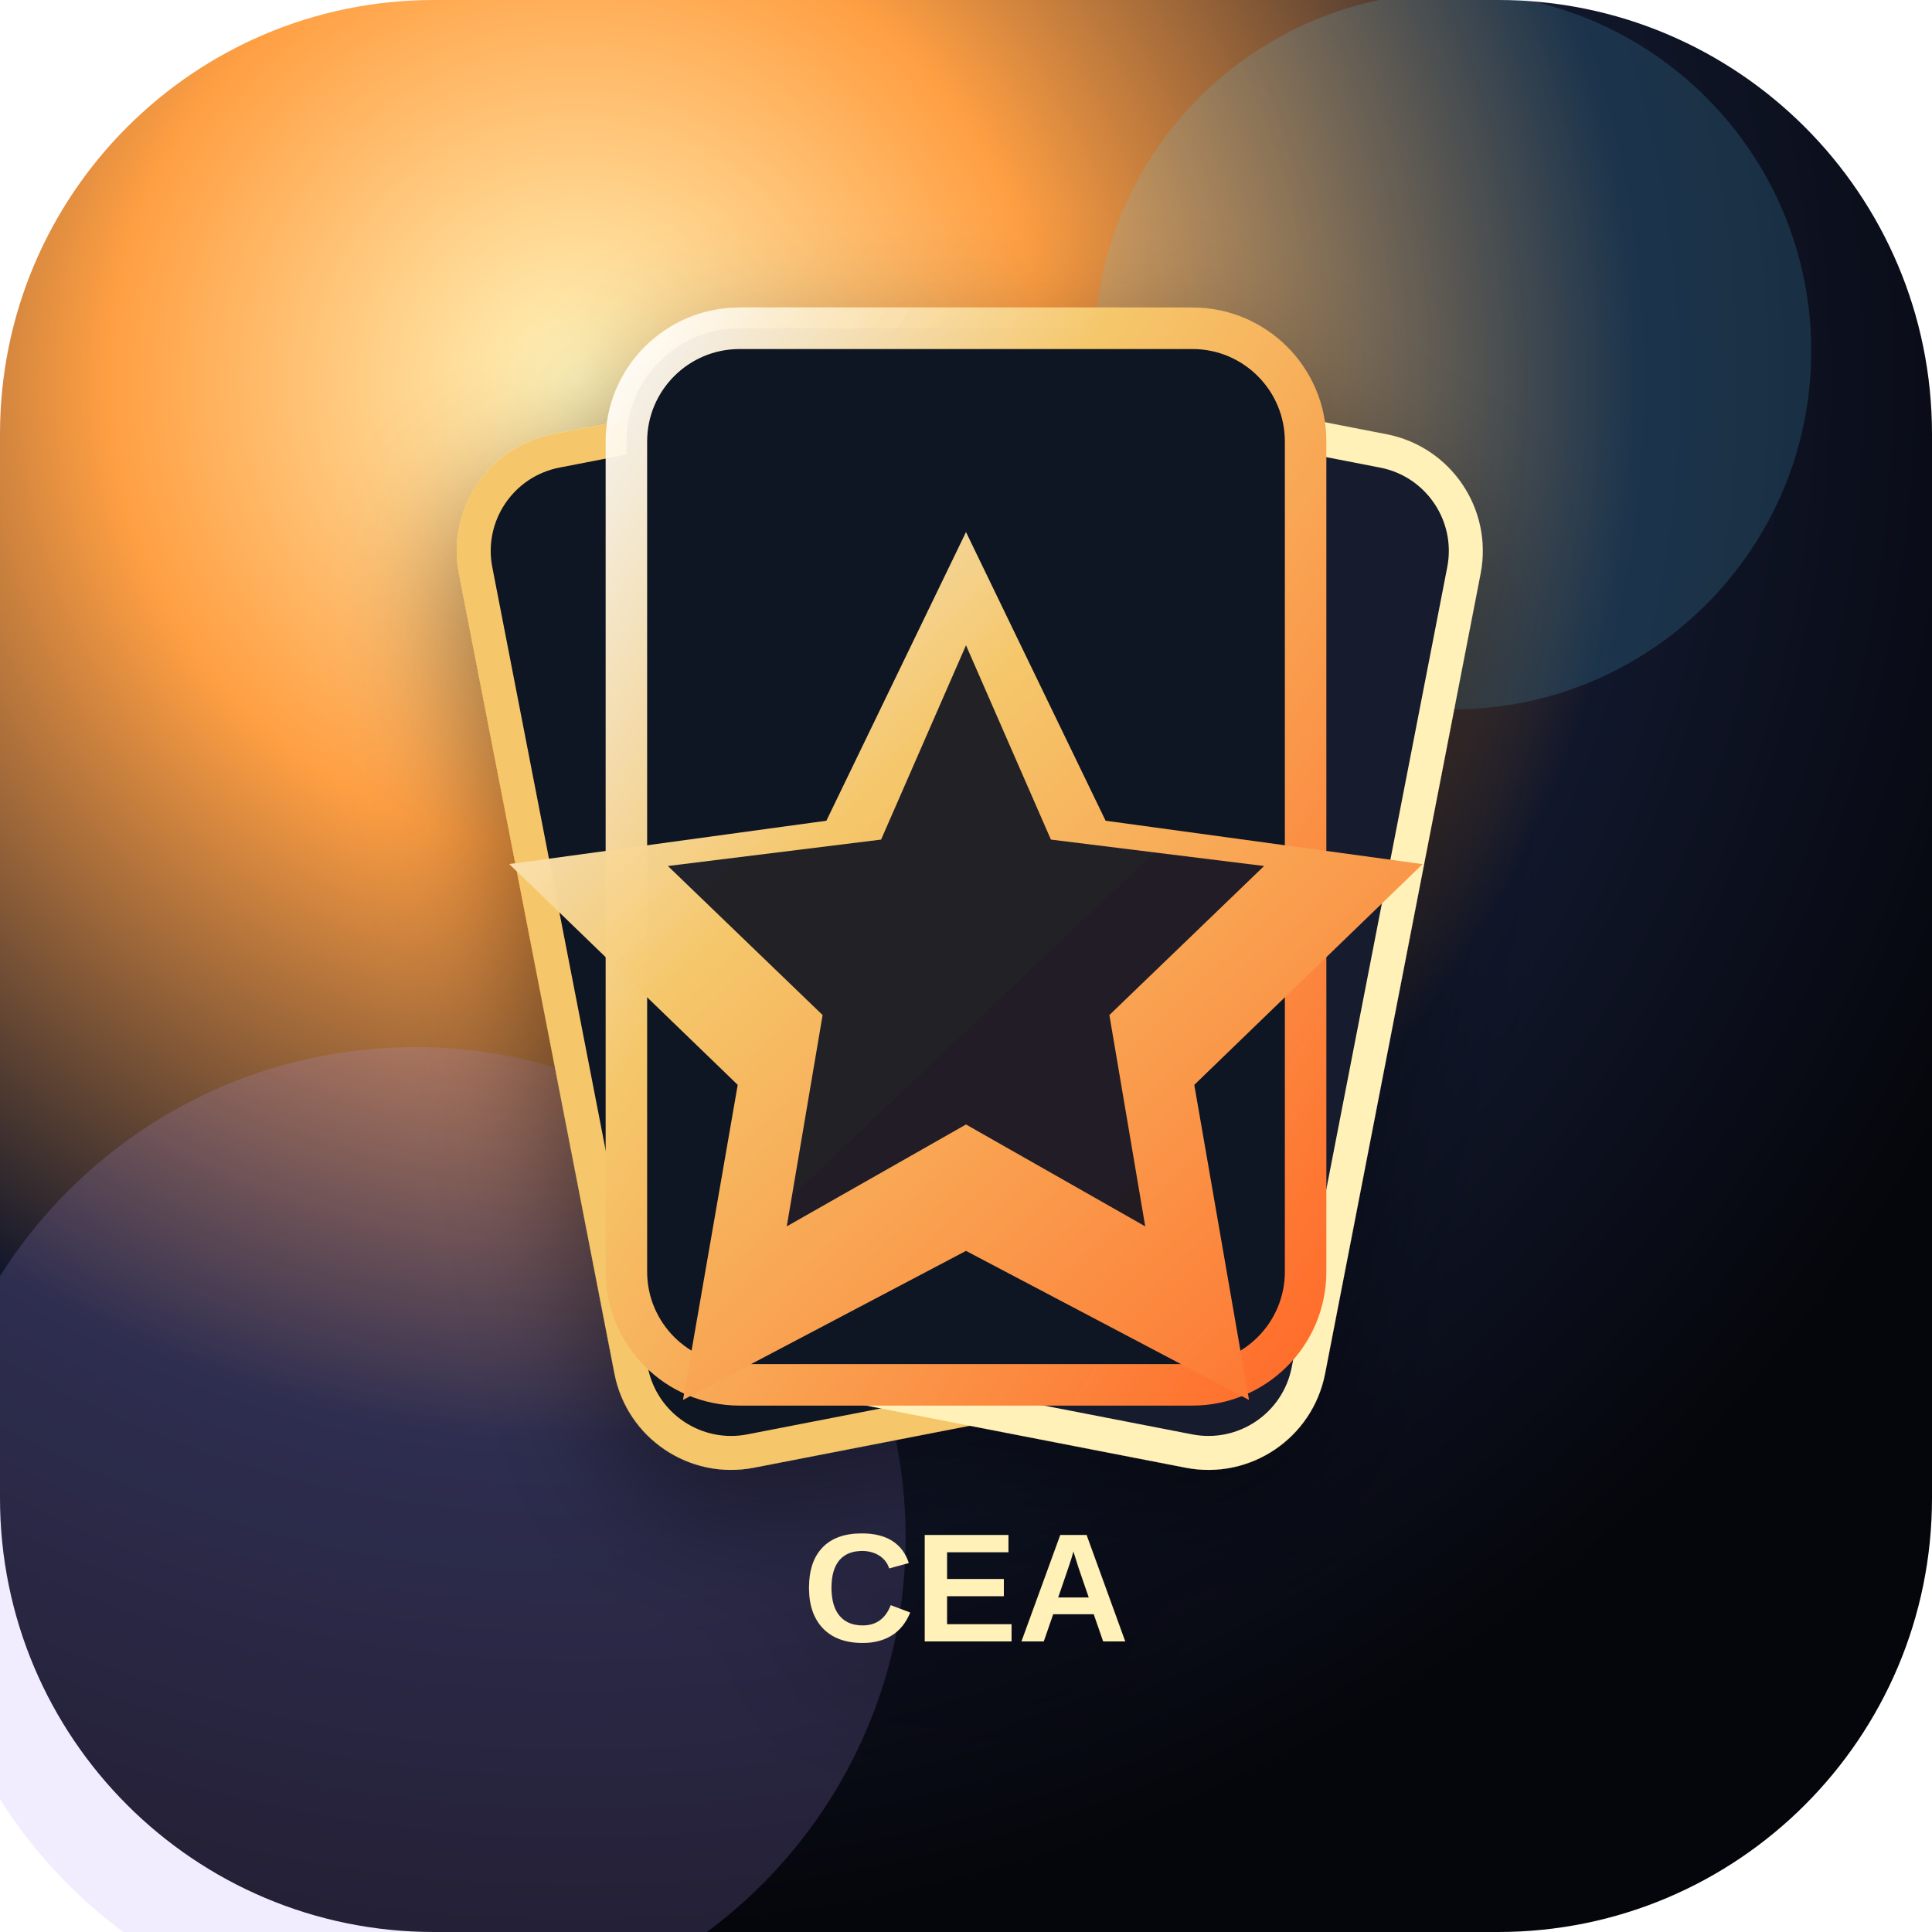
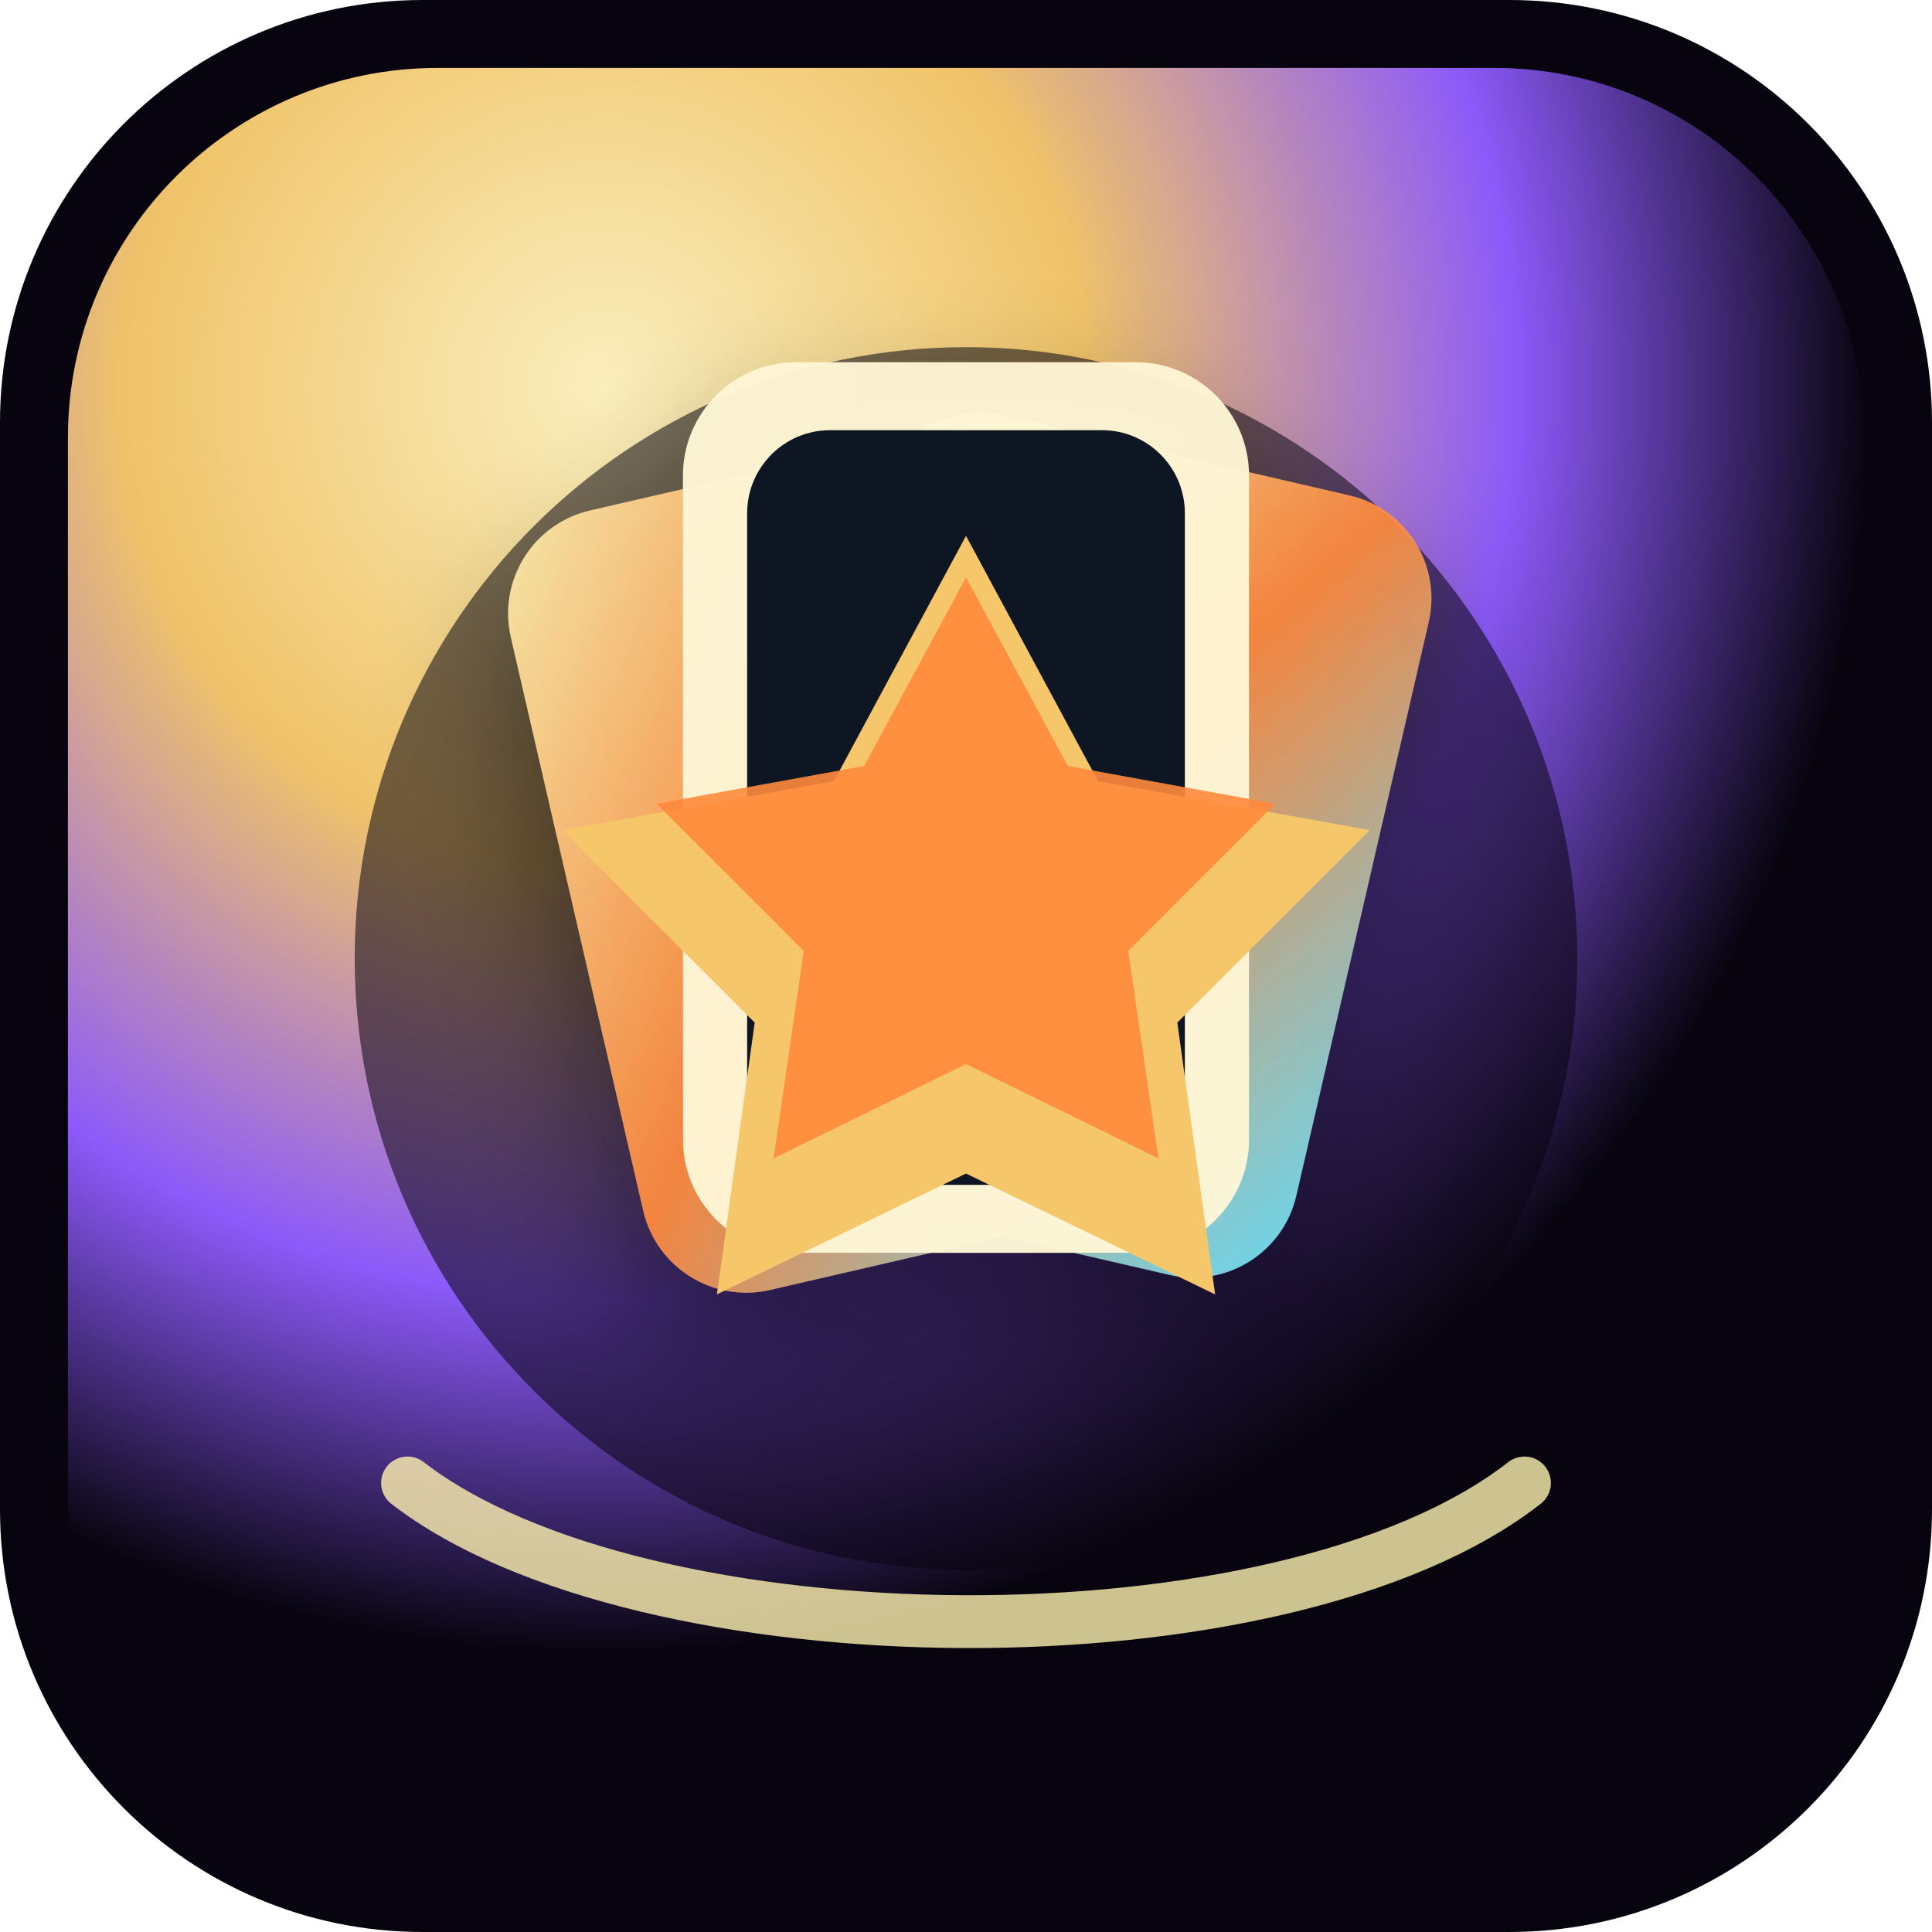
- <svg xmlns="http://www.w3.org/2000/svg" viewBox="0 0 1024 1024">
+ <svg xmlns="http://www.w3.org/2000/svg" viewBox="0 0 512 512">
  <defs>
-     <radialGradient id="g1" cx="30%" cy="20%" r="80%">
-       <stop offset="0" stop-color="#fff4ba" />
-       <stop offset="0.30" stop-color="#ff9f43" />
-       <stop offset="0.68" stop-color="#11172b" />
-       <stop offset="1" stop-color="#05060b" />
+     <radialGradient id="g1" cx="30%" cy="18%" r="70%">
+       <stop offset="0%" stop-color="#fff4c2" />
+       <stop offset="38%" stop-color="#f5c76b" />
+       <stop offset="72%" stop-color="#8f5cff" />
+       <stop offset="100%" stop-color="#07040f" />
    </radialGradient>
    <linearGradient id="g2" x1="0" x2="1" y1="0" y2="1">
-       <stop offset="0" stop-color="#ffffff" stop-opacity="0.95" />
-       <stop offset="0.35" stop-color="#f5c76b" />
-       <stop offset="1" stop-color="#ff6b2a" />
+       <stop offset="0" stop-color="#fff2b0" />
+       <stop offset=".45" stop-color="#ff8a3d" />
+       <stop offset="1" stop-color="#6ee7ff" />
    </linearGradient>
-     <filter id="shadow" x="-30%" y="-30%" width="160%" height="160%">
-       <feDropShadow dx="0" dy="26" stdDeviation="34" flood-color="#000" flood-opacity="0.45" />
+     <filter id="s" x="-20%" y="-20%" width="140%" height="140%">
+       <feDropShadow dx="0" dy="18" stdDeviation="18" flood-color="#000" flood-opacity=".45" />
    </filter>
  </defs>
-   <rect width="1024" height="1024" rx="230" fill="url(#g1)" />
-   <circle cx="770" cy="186" r="190" fill="#59d1ff" opacity="0.16" />
-   <circle cx="220" cy="815" r="260" fill="#b197fc" opacity="0.18" />
-   <g filter="url(#shadow)">
-     <rect x="290" y="210" width="360" height="540" rx="54" fill="#101322" stroke="#f5c76b" stroke-width="18" transform="rotate(-11 470 480)" />
-     <rect x="378" y="210" width="360" height="540" rx="54" fill="#161a2d" stroke="#fff1b8" stroke-width="18" transform="rotate(11 558 480)" />
-     <rect x="332" y="174" width="360" height="560" rx="60" fill="#101322" stroke="url(#g2)" stroke-width="22" />
-     <path d="M512 282 L586 435 L754 458 L633 575 L662 742 L512 663 L362 742 L391 575 L270 458 L438 435 Z" fill="url(#g2)" />
-     <path d="M512 342 L557 445 L670 459 L588 538 L607 650 L512 596 L417 650 L436 538 L354 459 L467 445 Z" fill="#101322" opacity="0.92" />
-     <text x="512" y="870" text-anchor="middle" font-family="Arial, sans-serif" font-size="82" font-weight="900" fill="#fff1b8">CEA</text>
+   <rect width="512" height="512" rx="112" fill="#07040f" />
+   <rect x="18" y="18" width="476" height="476" rx="98" fill="url(#g1)" opacity=".98" />
+   <circle cx="256" cy="254" r="162" fill="#07040f" opacity=".55" />
+   <g filter="url(#s)">
+     <rect x="151" y="122" width="150" height="212" rx="28" fill="url(#g2)" transform="rotate(-13 226 228)" opacity=".92" />
+     <rect x="213" y="118" width="150" height="212" rx="28" fill="url(#g2)" transform="rotate(13 288 224)" opacity=".92" />
+     <rect x="181" y="96" width="150" height="236" rx="30" fill="#fff7d6" opacity=".96" />
+     <rect x="198" y="114" width="116" height="200" rx="22" fill="#111523" />
+     <path d="M256 142l35 65 72 13-51 51 10 72-66-32-66 32 10-72-51-51 72-13z" fill="#f5c76b" />
+     <path d="M256 153l27 50 55 10-39 39 8 55-51-25-51 25 8-55-39-39 55-10z" fill="#ff8a3d" opacity=".9" />
  </g>
+   <path d="M108 393c62 48 232 50 296 0" fill="none" stroke="#fff2b0" stroke-width="14" stroke-linecap="round" opacity=".8" />
</svg>
